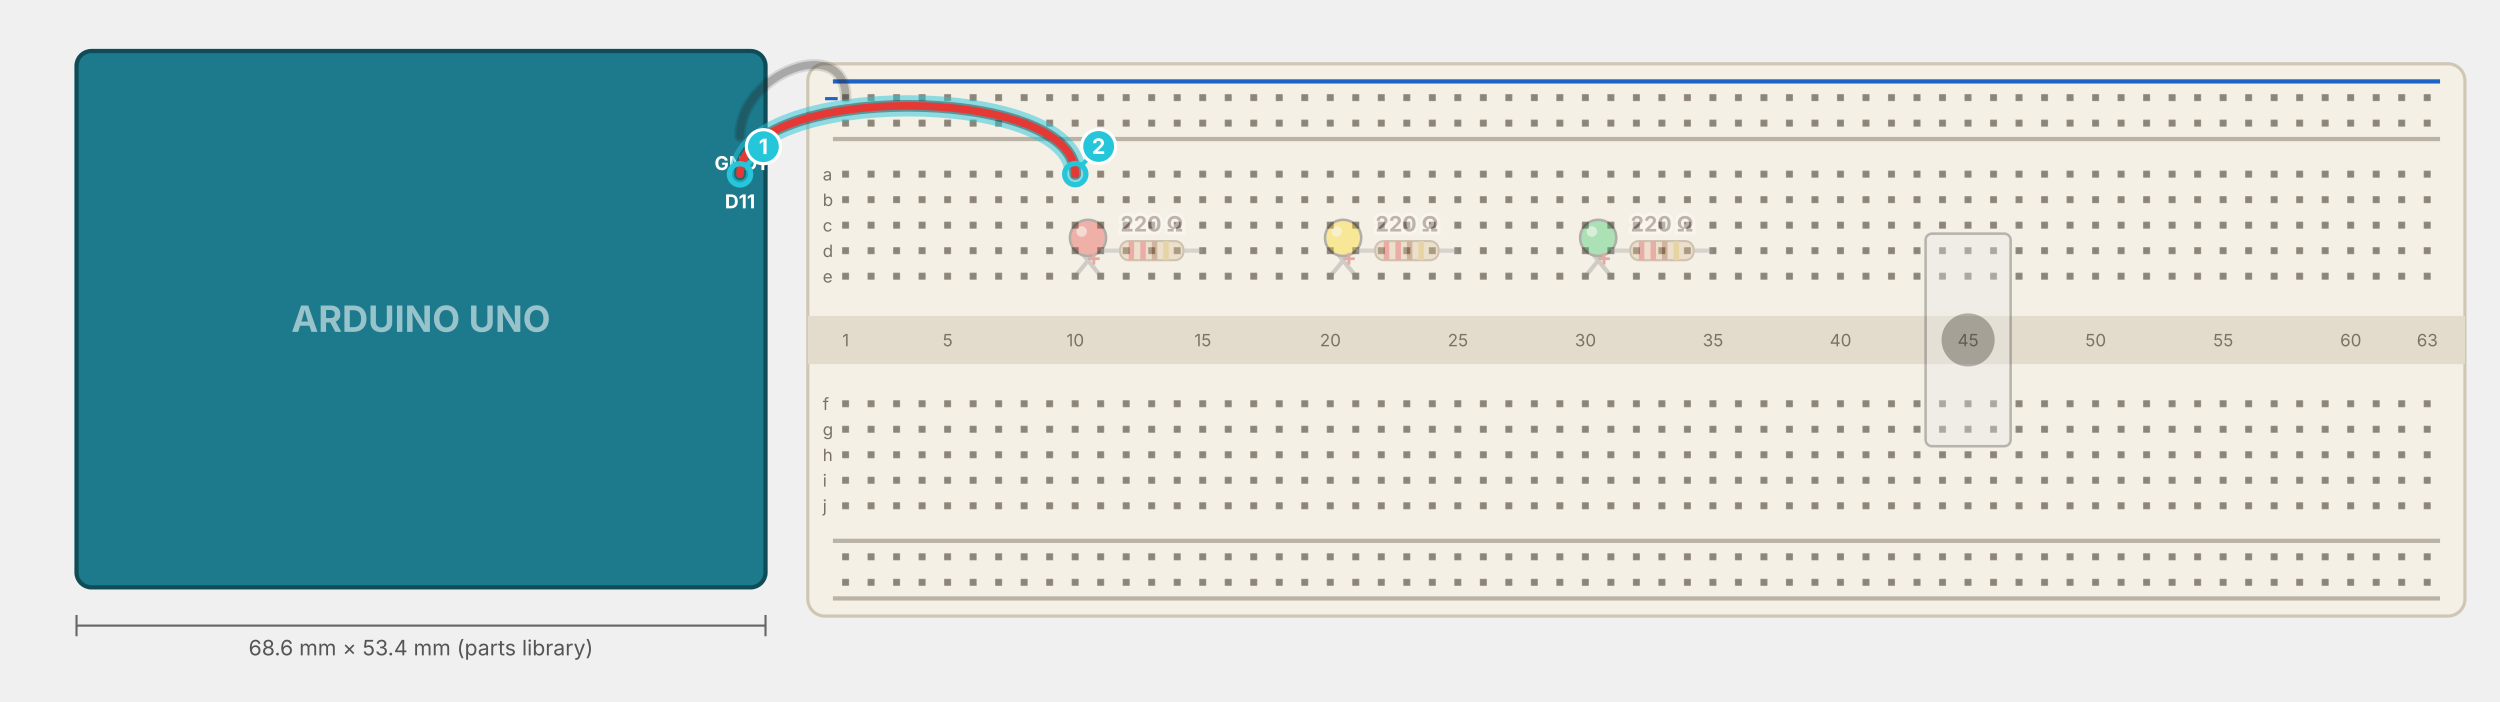
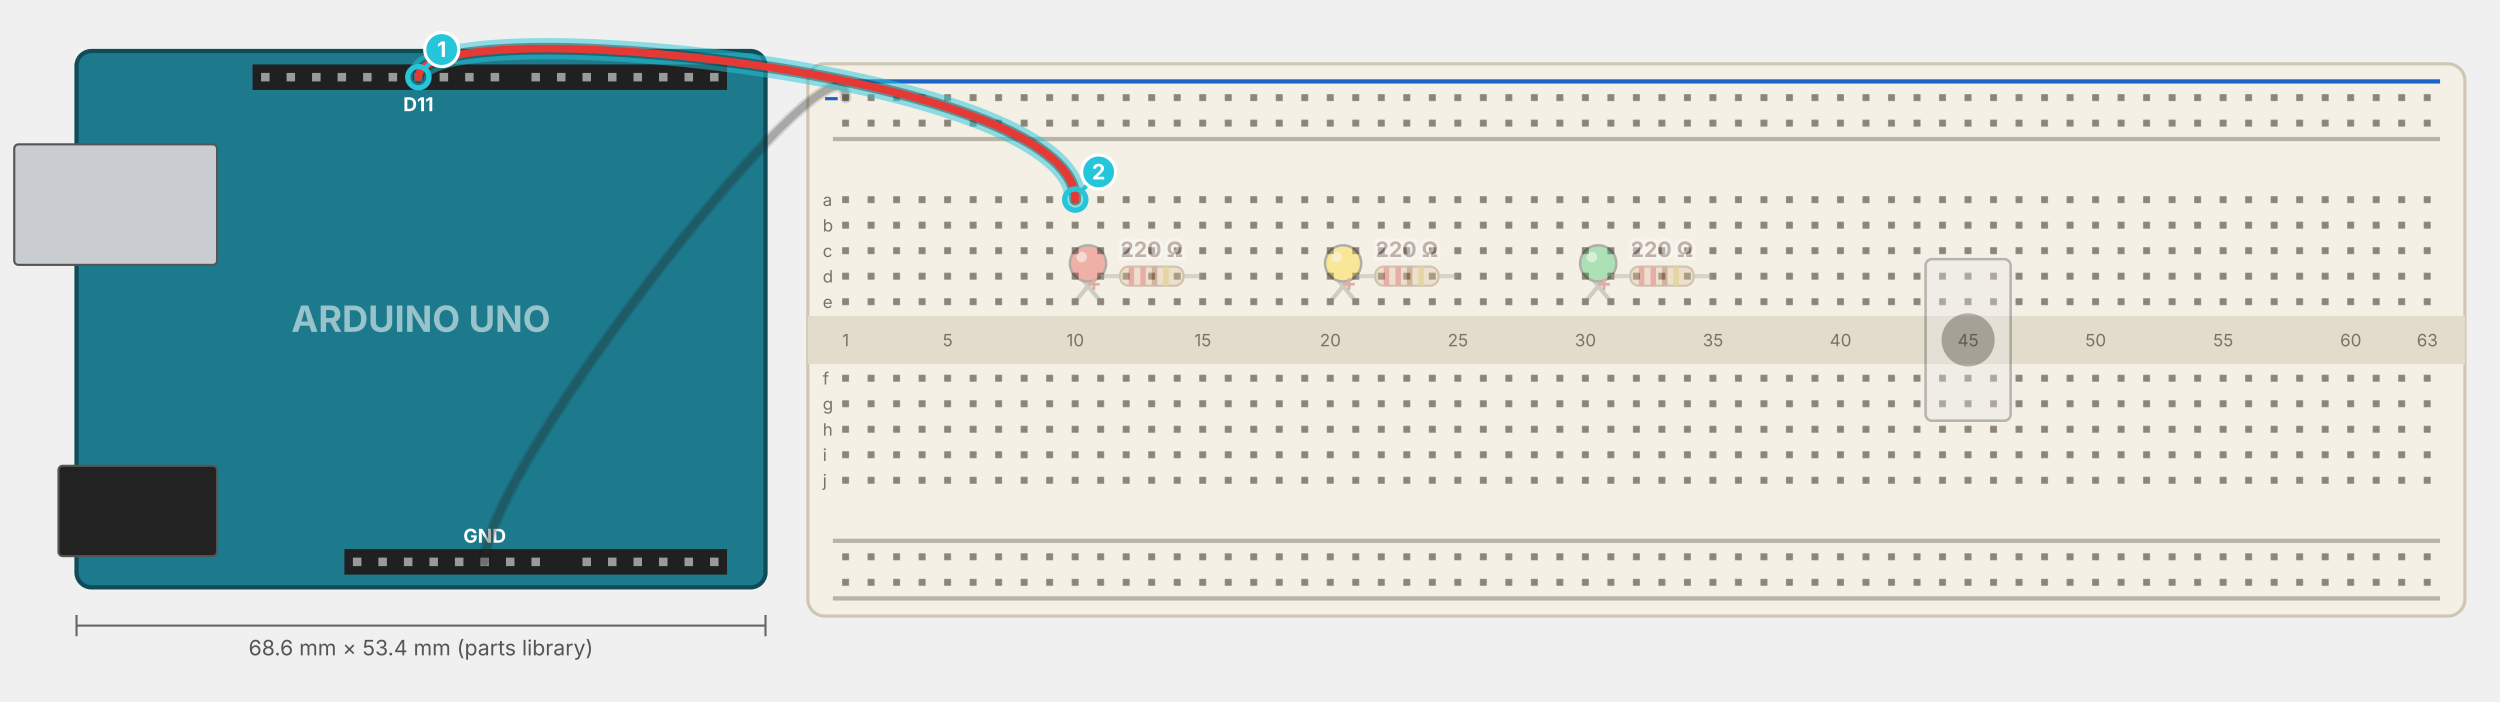
<svg xmlns="http://www.w3.org/2000/svg" viewBox="0 0 1176 330" font-family="system-ui,-apple-system,Segoe UI,sans-serif">
  <rect x="36" y="24" width="324.1" height="252.3" rx="7" fill="#1d7a8c" stroke="#0f4c57" stroke-width="2" />
+   <rect x="6.7" y="67.9" width="95.4" height="56.7" rx="2" fill="#c9ccd1" stroke="#555" />
+   <rect x="27.5" y="219.1" width="74.6" height="42.5" rx="2" fill="#222" stroke="#555" />
+   <rect x="118.8" y="30.3" width="223.2" height="12.0" fill="#202020" />
+   <rect x="162.0" y="258.3" width="180.0" height="12.0" fill="#202020" />
+   <rect x="166.0" y="262.3" width="4" height="4" fill="#9a9a9a" />
+   <rect x="178.0" y="262.3" width="4" height="4" fill="#9a9a9a" />
+   <rect x="190.0" y="262.3" width="4" height="4" fill="#9a9a9a" />
+   <rect x="202.0" y="262.3" width="4" height="4" fill="#9a9a9a" />
+   <rect x="214.0" y="262.3" width="4" height="4" fill="#9a9a9a" />
+   <rect x="226.0" y="262.3" width="4" height="4" fill="#9a9a9a" />
+   <rect x="238.0" y="262.3" width="4" height="4" fill="#9a9a9a" />
+   <rect x="250.0" y="262.3" width="4" height="4" fill="#9a9a9a" />
+   <rect x="274.0" y="262.3" width="4" height="4" fill="#9a9a9a" />
+   <rect x="286.0" y="262.3" width="4" height="4" fill="#9a9a9a" />
+   <rect x="298.0" y="262.3" width="4" height="4" fill="#9a9a9a" />
+   <rect x="310.0" y="262.3" width="4" height="4" fill="#9a9a9a" />
+   <rect x="322.0" y="262.3" width="4" height="4" fill="#9a9a9a" />
+   <rect x="334.0" y="262.3" width="4" height="4" fill="#9a9a9a" />
+   <rect x="334.0" y="34.3" width="4" height="4" fill="#9a9a9a" />
+   <rect x="322.0" y="34.3" width="4" height="4" fill="#9a9a9a" />
+   <rect x="310.0" y="34.3" width="4" height="4" fill="#9a9a9a" />
+   <rect x="298.0" y="34.3" width="4" height="4" fill="#9a9a9a" />
+   <rect x="286.0" y="34.3" width="4" height="4" fill="#9a9a9a" />
+   <rect x="274.0" y="34.3" width="4" height="4" fill="#9a9a9a" />
+   <rect x="262.0" y="34.3" width="4" height="4" fill="#9a9a9a" />
+   <rect x="250.0" y="34.3" width="4" height="4" fill="#9a9a9a" />
+   <rect x="230.8" y="34.3" width="4" height="4" fill="#9a9a9a" />
+   <rect x="218.8" y="34.3" width="4" height="4" fill="#9a9a9a" />
+   <rect x="206.8" y="34.3" width="4" height="4" fill="#9a9a9a" />
+   <rect x="194.8" y="34.3" width="4" height="4" fill="#9a9a9a" />
+   <rect x="182.8" y="34.3" width="4" height="4" fill="#9a9a9a" />
+   <rect x="170.8" y="34.3" width="4" height="4" fill="#9a9a9a" />
+   <rect x="158.8" y="34.3" width="4" height="4" fill="#9a9a9a" />
+   <rect x="146.8" y="34.3" width="4" height="4" fill="#9a9a9a" />
+   <rect x="134.8" y="34.3" width="4" height="4" fill="#9a9a9a" />
+   <rect x="122.8" y="34.3" width="4" height="4" fill="#9a9a9a" />
  <text x="198.0" y="156.1" text-anchor="middle" font-size="17" font-weight="700" fill="#ffffff" opacity=".55">ARDUINO UNO</text>
-   <text x="348.1" y="98.0" text-anchor="middle" font-size="9" font-weight="700" fill="#fff">D11</text>
-   <text x="348.1" y="80.0" text-anchor="middle" font-size="9" font-weight="700" fill="#fff">GND1</text>
+   <text x="196.8" y="52.3" text-anchor="middle" font-size="9" font-weight="700" fill="#fff">D11</text>
+   <text x="228.0" y="255.3" text-anchor="middle" font-size="9" font-weight="700" fill="#fff">GND</text>
  <path d="M36 289.283v10M360.1 289.283v10M36 294.283H360.1" stroke="#666" fill="none" />
  <text x="198.0" y="308.283" text-anchor="middle" font-size="10" fill="#555">68.6 mm × 53.4 mm (parts library)</text>
  <rect x="380" y="30" width="779.5" height="259.8" rx="8" fill="#f4f0e6" stroke="#cfc6b4" stroke-width="1.5" />
  <rect x="380" y="148.6" width="779.5" height="22.7" fill="#e3dccd" />
-   <pattern id="holes" x="391.76" y="75.92" width="12" height="12" patternUnits="userSpaceOnUse">
+   <pattern id="holes" x="391.76" y="87.92" width="12" height="12" patternUnits="userSpaceOnUse">
    <rect x="4.4" y="4.4" width="3.2" height="3.2" fill="#8c8477" />
  </pattern>
-   <rect x="391.8" y="75.9" width="756" height="60" fill="url(#holes)" />
-   <rect x="391.8" y="183.9" width="756" height="60" fill="url(#holes)" />
+   <rect x="391.8" y="87.9" width="756" height="60" fill="url(#holes)" />
+   <rect x="391.8" y="171.9" width="756" height="60" fill="url(#holes)" />
  <rect x="391.8" y="51.9" width="756" height="12" fill="url(#holes)" />
  <line x1="391.8" y1="65.4" x2="1147.8" y2="65.4" stroke="#b9b2a5" stroke-width="2" />
  <rect x="391.8" y="39.9" width="756" height="12" fill="url(#holes)" />
  <line x1="391.8" y1="38.3" x2="1147.8" y2="38.3" stroke="#1e63c6" stroke-width="2" />
  <text x="387" y="49.9" font-size="12" font-weight="700" fill="#1e63c6">−</text>
  <rect x="391.8" y="256.0" width="756" height="12" fill="url(#holes)" />
  <line x1="391.8" y1="254.4" x2="1147.8" y2="254.4" stroke="#b9b2a5" stroke-width="2" />
  <rect x="391.8" y="268.0" width="756" height="12" fill="url(#holes)" />
  <line x1="391.8" y1="281.5" x2="1147.8" y2="281.5" stroke="#b9b2a5" stroke-width="2" />
  <text x="397.8" y="162.9" text-anchor="middle" font-size="8" fill="#7a7266">1</text>
  <text x="445.8" y="162.9" text-anchor="middle" font-size="8" fill="#7a7266">5</text>
  <text x="505.8" y="162.9" text-anchor="middle" font-size="8" fill="#7a7266">10</text>
  <text x="565.8" y="162.9" text-anchor="middle" font-size="8" fill="#7a7266">15</text>
  <text x="625.8" y="162.9" text-anchor="middle" font-size="8" fill="#7a7266">20</text>
  <text x="685.8" y="162.9" text-anchor="middle" font-size="8" fill="#7a7266">25</text>
  <text x="745.8" y="162.9" text-anchor="middle" font-size="8" fill="#7a7266">30</text>
  <text x="805.8" y="162.9" text-anchor="middle" font-size="8" fill="#7a7266">35</text>
  <text x="865.8" y="162.9" text-anchor="middle" font-size="8" fill="#7a7266">40</text>
  <text x="925.8" y="162.9" text-anchor="middle" font-size="8" fill="#7a7266">45</text>
  <text x="985.8" y="162.9" text-anchor="middle" font-size="8" fill="#7a7266">50</text>
  <text x="1045.8" y="162.9" text-anchor="middle" font-size="8" fill="#7a7266">55</text>
  <text x="1105.8" y="162.9" text-anchor="middle" font-size="8" fill="#7a7266">60</text>
  <text x="1141.8" y="162.9" text-anchor="middle" font-size="8" fill="#7a7266">63</text>
-   <text x="387" y="84.9" font-size="8" fill="#7a7266">a</text>
-   <text x="387" y="96.9" font-size="8" fill="#7a7266">b</text>
-   <text x="387" y="108.9" font-size="8" fill="#7a7266">c</text>
-   <text x="387" y="120.9" font-size="8" fill="#7a7266">d</text>
-   <text x="387" y="132.9" font-size="8" fill="#7a7266">e</text>
-   <text x="387" y="192.9" font-size="8" fill="#7a7266">f</text>
-   <text x="387" y="204.9" font-size="8" fill="#7a7266">g</text>
-   <text x="387" y="216.9" font-size="8" fill="#7a7266">h</text>
-   <text x="387" y="228.9" font-size="8" fill="#7a7266">i</text>
-   <text x="387" y="240.9" font-size="8" fill="#7a7266">j</text>
+   <text x="387" y="96.9" font-size="8" fill="#7a7266">a</text>
+   <text x="387" y="108.9" font-size="8" fill="#7a7266">b</text>
+   <text x="387" y="120.9" font-size="8" fill="#7a7266">c</text>
+   <text x="387" y="132.9" font-size="8" fill="#7a7266">d</text>
+   <text x="387" y="144.9" font-size="8" fill="#7a7266">e</text>
+   <text x="387" y="180.9" font-size="8" fill="#7a7266">f</text>
+   <text x="387" y="192.9" font-size="8" fill="#7a7266">g</text>
+   <text x="387" y="204.9" font-size="8" fill="#7a7266">h</text>
+   <text x="387" y="216.9" font-size="8" fill="#7a7266">i</text>
+   <text x="387" y="228.9" font-size="8" fill="#7a7266">j</text>
  <g class="ps-old" opacity=".35">
-     <path d="M505.8 129.9L514.8 118.9M517.8 129.9L508.8 118.9" stroke="#8a8a8a" stroke-width="2" fill="none" />
-     <circle cx="511.8" cy="111.9" r="8.5" fill="#E53935" stroke="#333" stroke-width="1.2" />
-     <circle cx="508.8" cy="108.9" r="2.5" fill="#fff" opacity=".6" />
-     <text x="510.8" y="124.9" font-size="11" font-weight="700" fill="#c62828">+</text>
-     <line x1="517.8" y1="117.9" x2="565.8" y2="117.9" stroke="#9e9e9e" stroke-width="2" />
-     <g transform="translate(541.8 117.9) rotate(0.0)">
+     <path d="M505.8 141.9L514.8 130.9M517.8 141.9L508.8 130.9" stroke="#8a8a8a" stroke-width="2" fill="none" />
+     <circle cx="511.8" cy="123.9" r="8.5" fill="#E53935" stroke="#333" stroke-width="1.2" />
+     <circle cx="508.8" cy="120.9" r="2.5" fill="#fff" opacity=".6" />
+     <text x="510.8" y="136.9" font-size="11" font-weight="700" fill="#c62828">+</text>
+     <line x1="517.8" y1="129.9" x2="565.8" y2="129.9" stroke="#9e9e9e" stroke-width="2" />
+     <g transform="translate(541.8 129.9) rotate(0.0)">
      <rect x="-14.9" y="-4.5" width="29.8" height="9" rx="4" fill="#dcc29a" stroke="#8d6e4a" />
      <rect x="-10.9" y="-4.5" width="2.6" height="9" fill="#d32f2f" />
      <rect x="-5.4" y="-4.5" width="2.6" height="9" fill="#d32f2f" />
      <rect x="0.0" y="-4.5" width="2.6" height="9" fill="#8b4513" />
      <rect x="5.4" y="-4.5" width="2.6" height="9" fill="#c9a227" />
    </g>
-     <text x="541.8" y="108.9" text-anchor="middle" font-size="10" font-weight="700" fill="#5d4037" paint-order="stroke" stroke="#fff" stroke-width="3">220 Ω</text>
-     <path d="M625.8 129.9L634.8 118.9M637.8 129.9L628.8 118.9" stroke="#8a8a8a" stroke-width="2" fill="none" />
-     <circle cx="631.8" cy="111.9" r="8.5" fill="#FFD600" stroke="#333" stroke-width="1.2" />
-     <circle cx="628.8" cy="108.9" r="2.5" fill="#fff" opacity=".6" />
-     <text x="630.8" y="124.9" font-size="11" font-weight="700" fill="#c62828">+</text>
-     <line x1="637.8" y1="117.9" x2="685.8" y2="117.9" stroke="#9e9e9e" stroke-width="2" />
-     <g transform="translate(661.8 117.9) rotate(0.0)">
+     <text x="541.8" y="120.9" text-anchor="middle" font-size="10" font-weight="700" fill="#5d4037" paint-order="stroke" stroke="#fff" stroke-width="3">220 Ω</text>
+     <path d="M625.8 141.9L634.8 130.9M637.8 141.9L628.8 130.9" stroke="#8a8a8a" stroke-width="2" fill="none" />
+     <circle cx="631.8" cy="123.9" r="8.5" fill="#FFD600" stroke="#333" stroke-width="1.2" />
+     <circle cx="628.8" cy="120.9" r="2.5" fill="#fff" opacity=".6" />
+     <text x="630.8" y="136.9" font-size="11" font-weight="700" fill="#c62828">+</text>
+     <line x1="637.8" y1="129.9" x2="685.8" y2="129.9" stroke="#9e9e9e" stroke-width="2" />
+     <g transform="translate(661.8 129.9) rotate(0.0)">
      <rect x="-14.9" y="-4.5" width="29.8" height="9" rx="4" fill="#dcc29a" stroke="#8d6e4a" />
      <rect x="-10.9" y="-4.5" width="2.6" height="9" fill="#d32f2f" />
      <rect x="-5.4" y="-4.5" width="2.6" height="9" fill="#d32f2f" />
      <rect x="0.0" y="-4.5" width="2.6" height="9" fill="#8b4513" />
      <rect x="5.4" y="-4.5" width="2.6" height="9" fill="#c9a227" />
    </g>
-     <text x="661.8" y="108.9" text-anchor="middle" font-size="10" font-weight="700" fill="#5d4037" paint-order="stroke" stroke="#fff" stroke-width="3">220 Ω</text>
-     <path d="M745.8 129.9L754.8 118.9M757.8 129.9L748.8 118.9" stroke="#8a8a8a" stroke-width="2" fill="none" />
-     <circle cx="751.8" cy="111.9" r="8.5" fill="#24C45A" stroke="#333" stroke-width="1.2" />
-     <circle cx="748.8" cy="108.9" r="2.5" fill="#fff" opacity=".6" />
-     <text x="750.8" y="124.9" font-size="11" font-weight="700" fill="#c62828">+</text>
-     <line x1="757.8" y1="117.9" x2="805.8" y2="117.9" stroke="#9e9e9e" stroke-width="2" />
-     <g transform="translate(781.8 117.9) rotate(0.0)">
+     <text x="661.8" y="120.9" text-anchor="middle" font-size="10" font-weight="700" fill="#5d4037" paint-order="stroke" stroke="#fff" stroke-width="3">220 Ω</text>
+     <path d="M745.8 141.9L754.8 130.9M757.8 141.9L748.8 130.9" stroke="#8a8a8a" stroke-width="2" fill="none" />
+     <circle cx="751.8" cy="123.9" r="8.5" fill="#24C45A" stroke="#333" stroke-width="1.2" />
+     <circle cx="748.8" cy="120.9" r="2.5" fill="#fff" opacity=".6" />
+     <text x="750.8" y="136.9" font-size="11" font-weight="700" fill="#c62828">+</text>
+     <line x1="757.8" y1="129.9" x2="805.8" y2="129.9" stroke="#9e9e9e" stroke-width="2" />
+     <g transform="translate(781.8 129.9) rotate(0.0)">
      <rect x="-14.9" y="-4.5" width="29.8" height="9" rx="4" fill="#dcc29a" stroke="#8d6e4a" />
      <rect x="-10.9" y="-4.5" width="2.6" height="9" fill="#d32f2f" />
      <rect x="-5.4" y="-4.5" width="2.6" height="9" fill="#d32f2f" />
      <rect x="0.0" y="-4.5" width="2.6" height="9" fill="#8b4513" />
      <rect x="5.4" y="-4.5" width="2.6" height="9" fill="#c9a227" />
    </g>
-     <text x="781.8" y="108.9" text-anchor="middle" font-size="10" font-weight="700" fill="#5d4037" paint-order="stroke" stroke="#fff" stroke-width="3">220 Ω</text>
-     <rect x="905.8" y="109.9" width="40.0" height="100.0" rx="3" fill="#e9e9e9" stroke="#444" stroke-width="1.2" />
+     <text x="781.8" y="120.9" text-anchor="middle" font-size="10" font-weight="700" fill="#5d4037" paint-order="stroke" stroke="#fff" stroke-width="3">220 Ω</text>
+     <rect x="905.8" y="121.9" width="40.0" height="76.0" rx="3" fill="#e9e9e9" stroke="#444" stroke-width="1.2" />
    <circle cx="925.8" cy="159.9" r="12.5" fill="#333" />
-     <path d="M348.1 64.0C348.1 34.0 397.8 15.9 397.8 45.9" stroke="#0005" stroke-width="5.5" fill="none" stroke-linecap="round" />
-     <path d="M348.1 64.0C348.1 34.0 397.8 15.9 397.8 45.9" stroke="#222222" stroke-width="3.6" fill="none" stroke-linecap="round" />
+     <path d="M228.0 264.3C228.0 219.9 397.8 4.0 397.8 45.9" stroke="#0005" stroke-width="5.5" fill="none" stroke-linecap="round" />
+     <path d="M228.0 264.3C228.0 219.9 397.8 4.0 397.8 45.9" stroke="#222222" stroke-width="3.6" fill="none" stroke-linecap="round" />
  </g>
  <g class="ps-new" data-anim="wire" data-id="wire_red_signal">
-     <path d="M348.1 82.0C348.1 39.1 505.8 39.0 505.8 81.9" stroke="#26c6da" stroke-width="10" fill="none" stroke-linecap="round" opacity=".5" />
-     <path d="M348.1 82.0C348.1 39.1 505.8 39.0 505.8 81.9" stroke="#0005" stroke-width="5.5" fill="none" stroke-linecap="round" />
-     <path d="M348.1 82.0C348.1 39.1 505.8 39.0 505.8 81.9" stroke="#E53935" stroke-width="3.6" fill="none" stroke-linecap="round" />
+     <path d="M196.8 36.3C196.8 4.0 505.8 32.8 505.8 93.9" stroke="#26c6da" stroke-width="10" fill="none" stroke-linecap="round" opacity=".5" />
+     <path d="M196.8 36.3C196.8 4.0 505.8 32.8 505.8 93.9" stroke="#0005" stroke-width="5.5" fill="none" stroke-linecap="round" />
+     <path d="M196.8 36.3C196.8 4.0 505.8 32.8 505.8 93.9" stroke="#E53935" stroke-width="3.6" fill="none" stroke-linecap="round" />
  </g>
  <g class="ps-marks">
-     <circle cx="348.1" cy="82.0" r="5" fill="none" stroke="#26c6da" stroke-width="2.5" />
-     <line x1="351.1" y1="78.0" x2="359.1" y2="69.0" stroke="#26c6da" stroke-width="2" />
-     <circle cx="359.1" cy="69.0" r="8" fill="#26c6da" stroke="#fff" stroke-width="1.5" />
-     <text x="359.1" y="72.5" text-anchor="middle" font-size="10" font-weight="700" fill="#fff">1</text>
-     <circle cx="505.8" cy="81.9" r="5" fill="none" stroke="#26c6da" stroke-width="2.5" />
-     <line x1="508.8" y1="77.9" x2="516.8" y2="68.9" stroke="#26c6da" stroke-width="2" />
-     <circle cx="516.8" cy="68.9" r="8" fill="#26c6da" stroke="#fff" stroke-width="1.5" />
-     <text x="516.8" y="72.4" text-anchor="middle" font-size="10" font-weight="700" fill="#fff">2</text>
+     <circle cx="196.8" cy="36.3" r="5" fill="none" stroke="#26c6da" stroke-width="2.5" />
+     <line x1="199.8" y1="32.3" x2="207.8" y2="23.3" stroke="#26c6da" stroke-width="2" />
+     <circle cx="207.8" cy="23.3" r="8" fill="#26c6da" stroke="#fff" stroke-width="1.5" />
+     <text x="207.8" y="26.8" text-anchor="middle" font-size="10" font-weight="700" fill="#fff">1</text>
+     <circle cx="505.8" cy="93.9" r="5" fill="none" stroke="#26c6da" stroke-width="2.5" />
+     <line x1="508.8" y1="89.9" x2="516.8" y2="80.9" stroke="#26c6da" stroke-width="2" />
+     <circle cx="516.8" cy="80.9" r="8" fill="#26c6da" stroke="#fff" stroke-width="1.5" />
+     <text x="516.8" y="84.4" text-anchor="middle" font-size="10" font-weight="700" fill="#fff">2</text>
  </g>
</svg>
